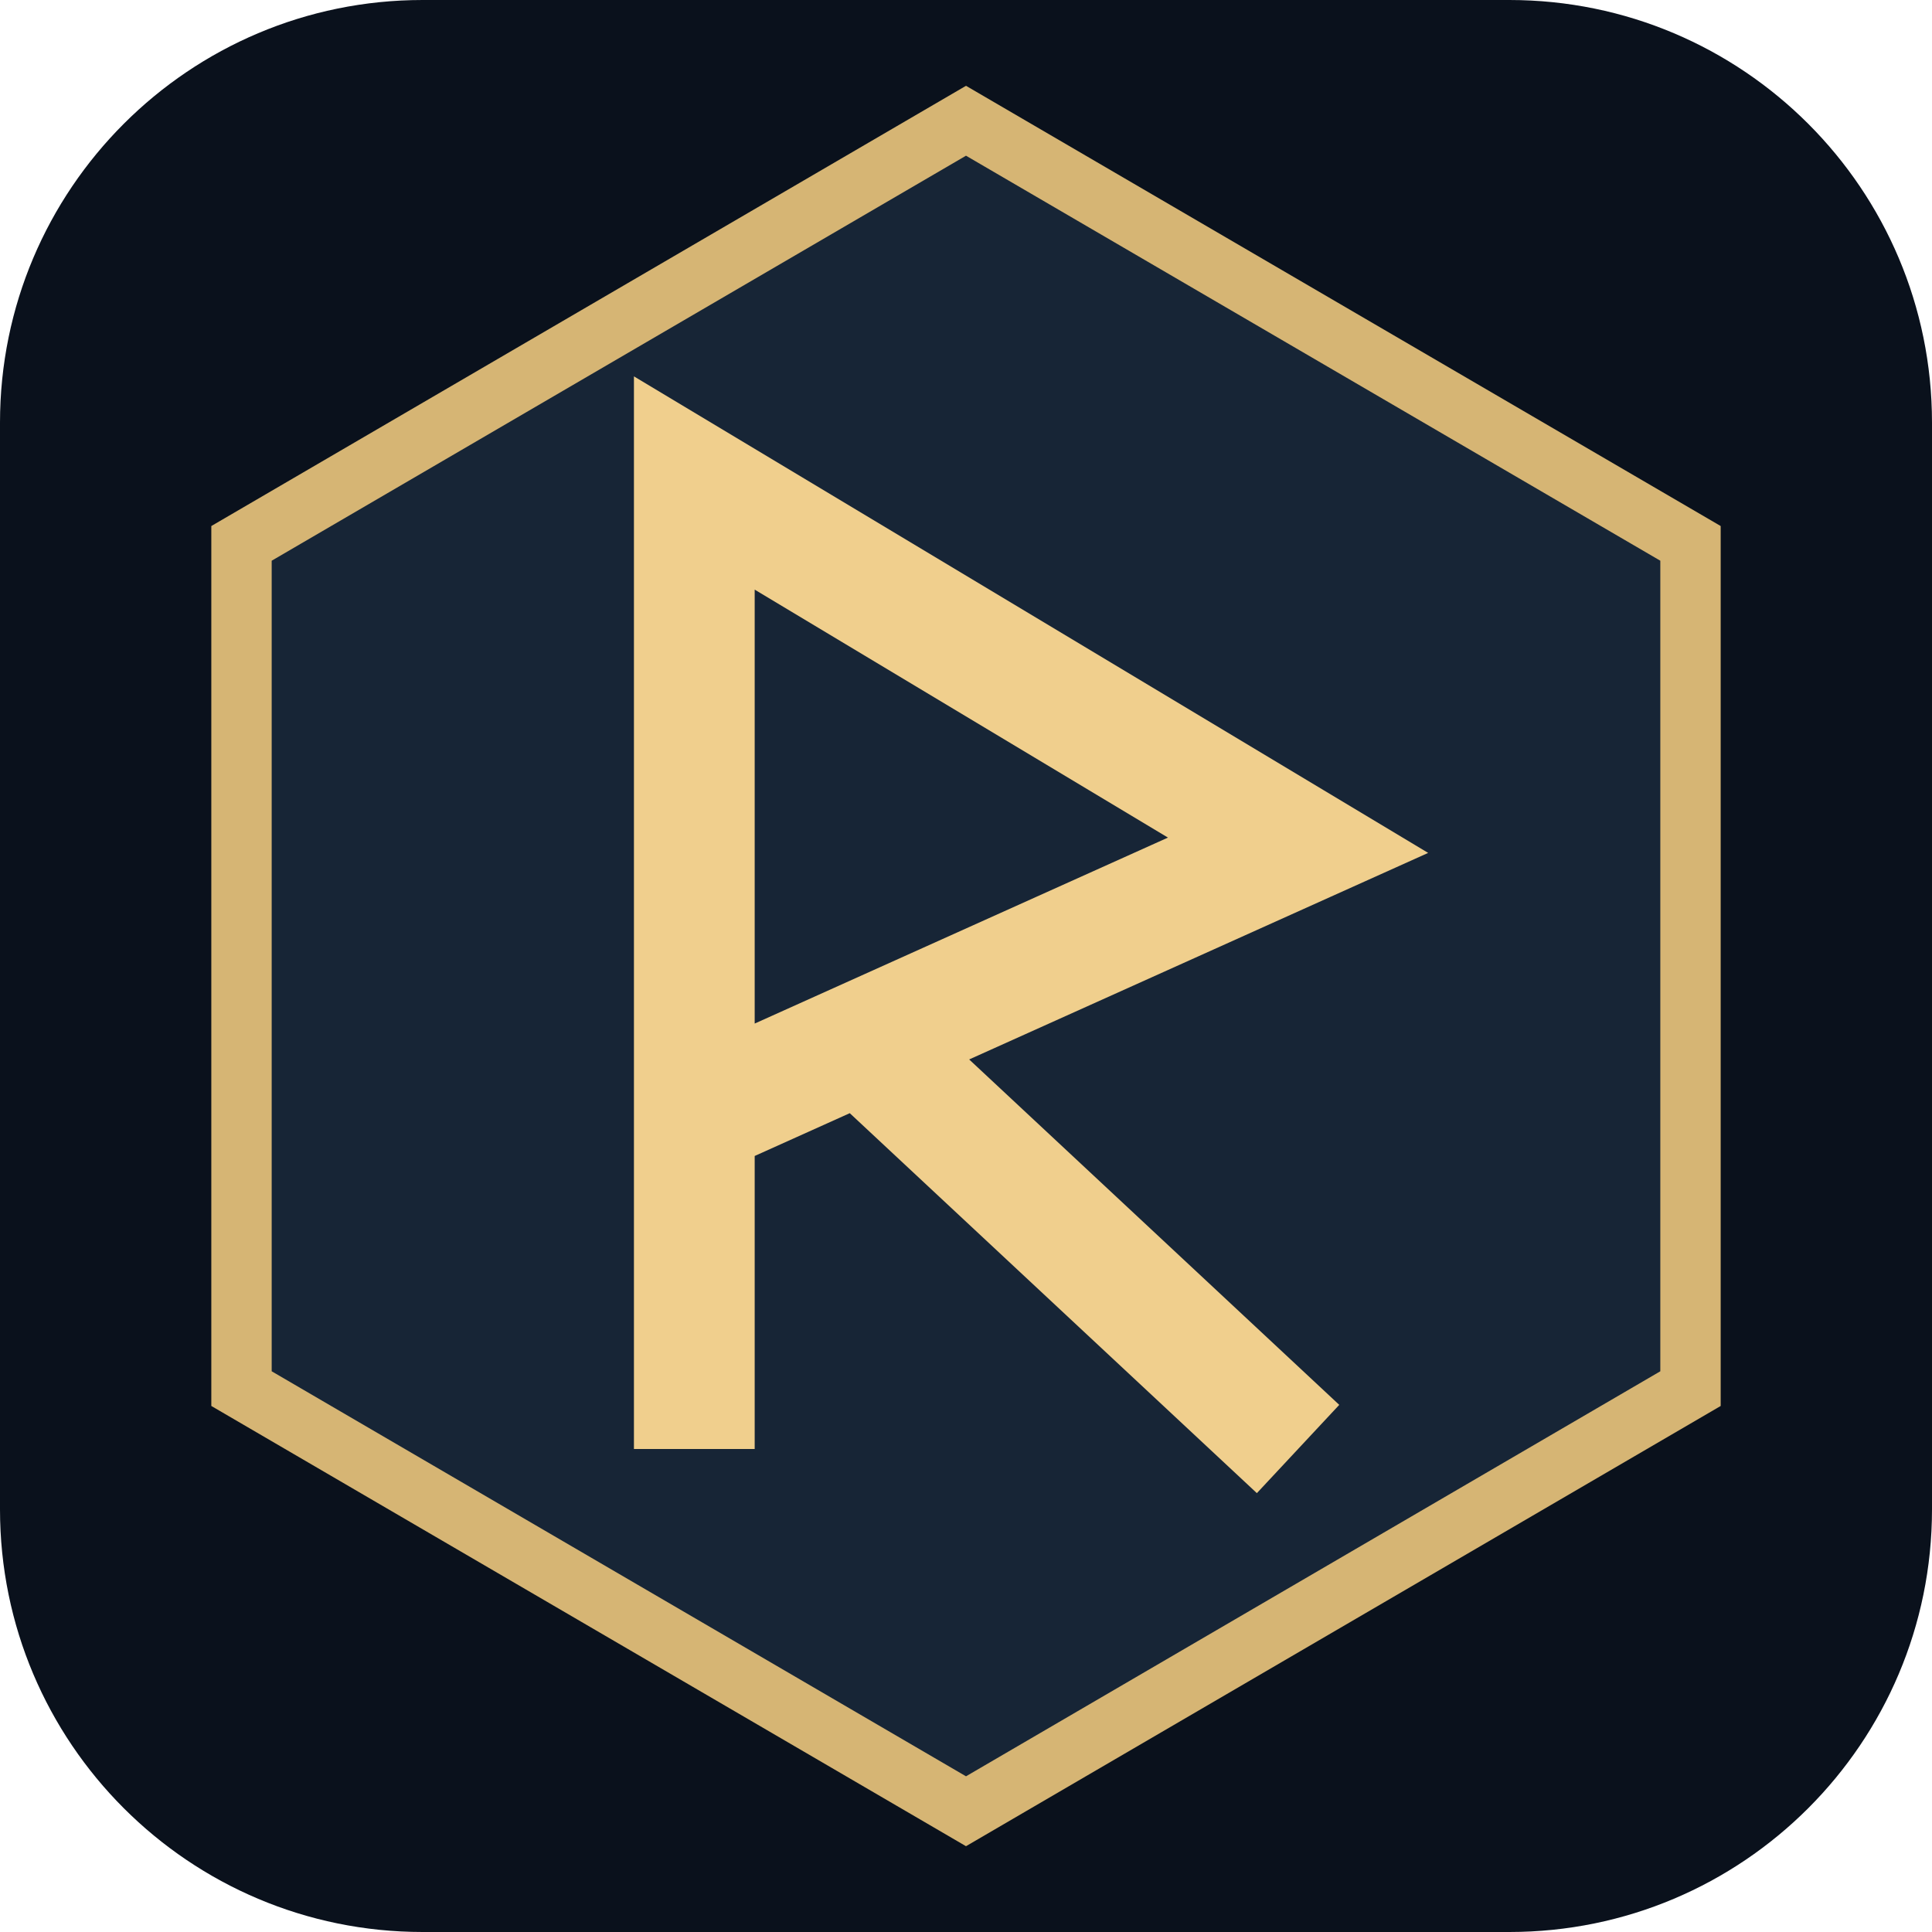
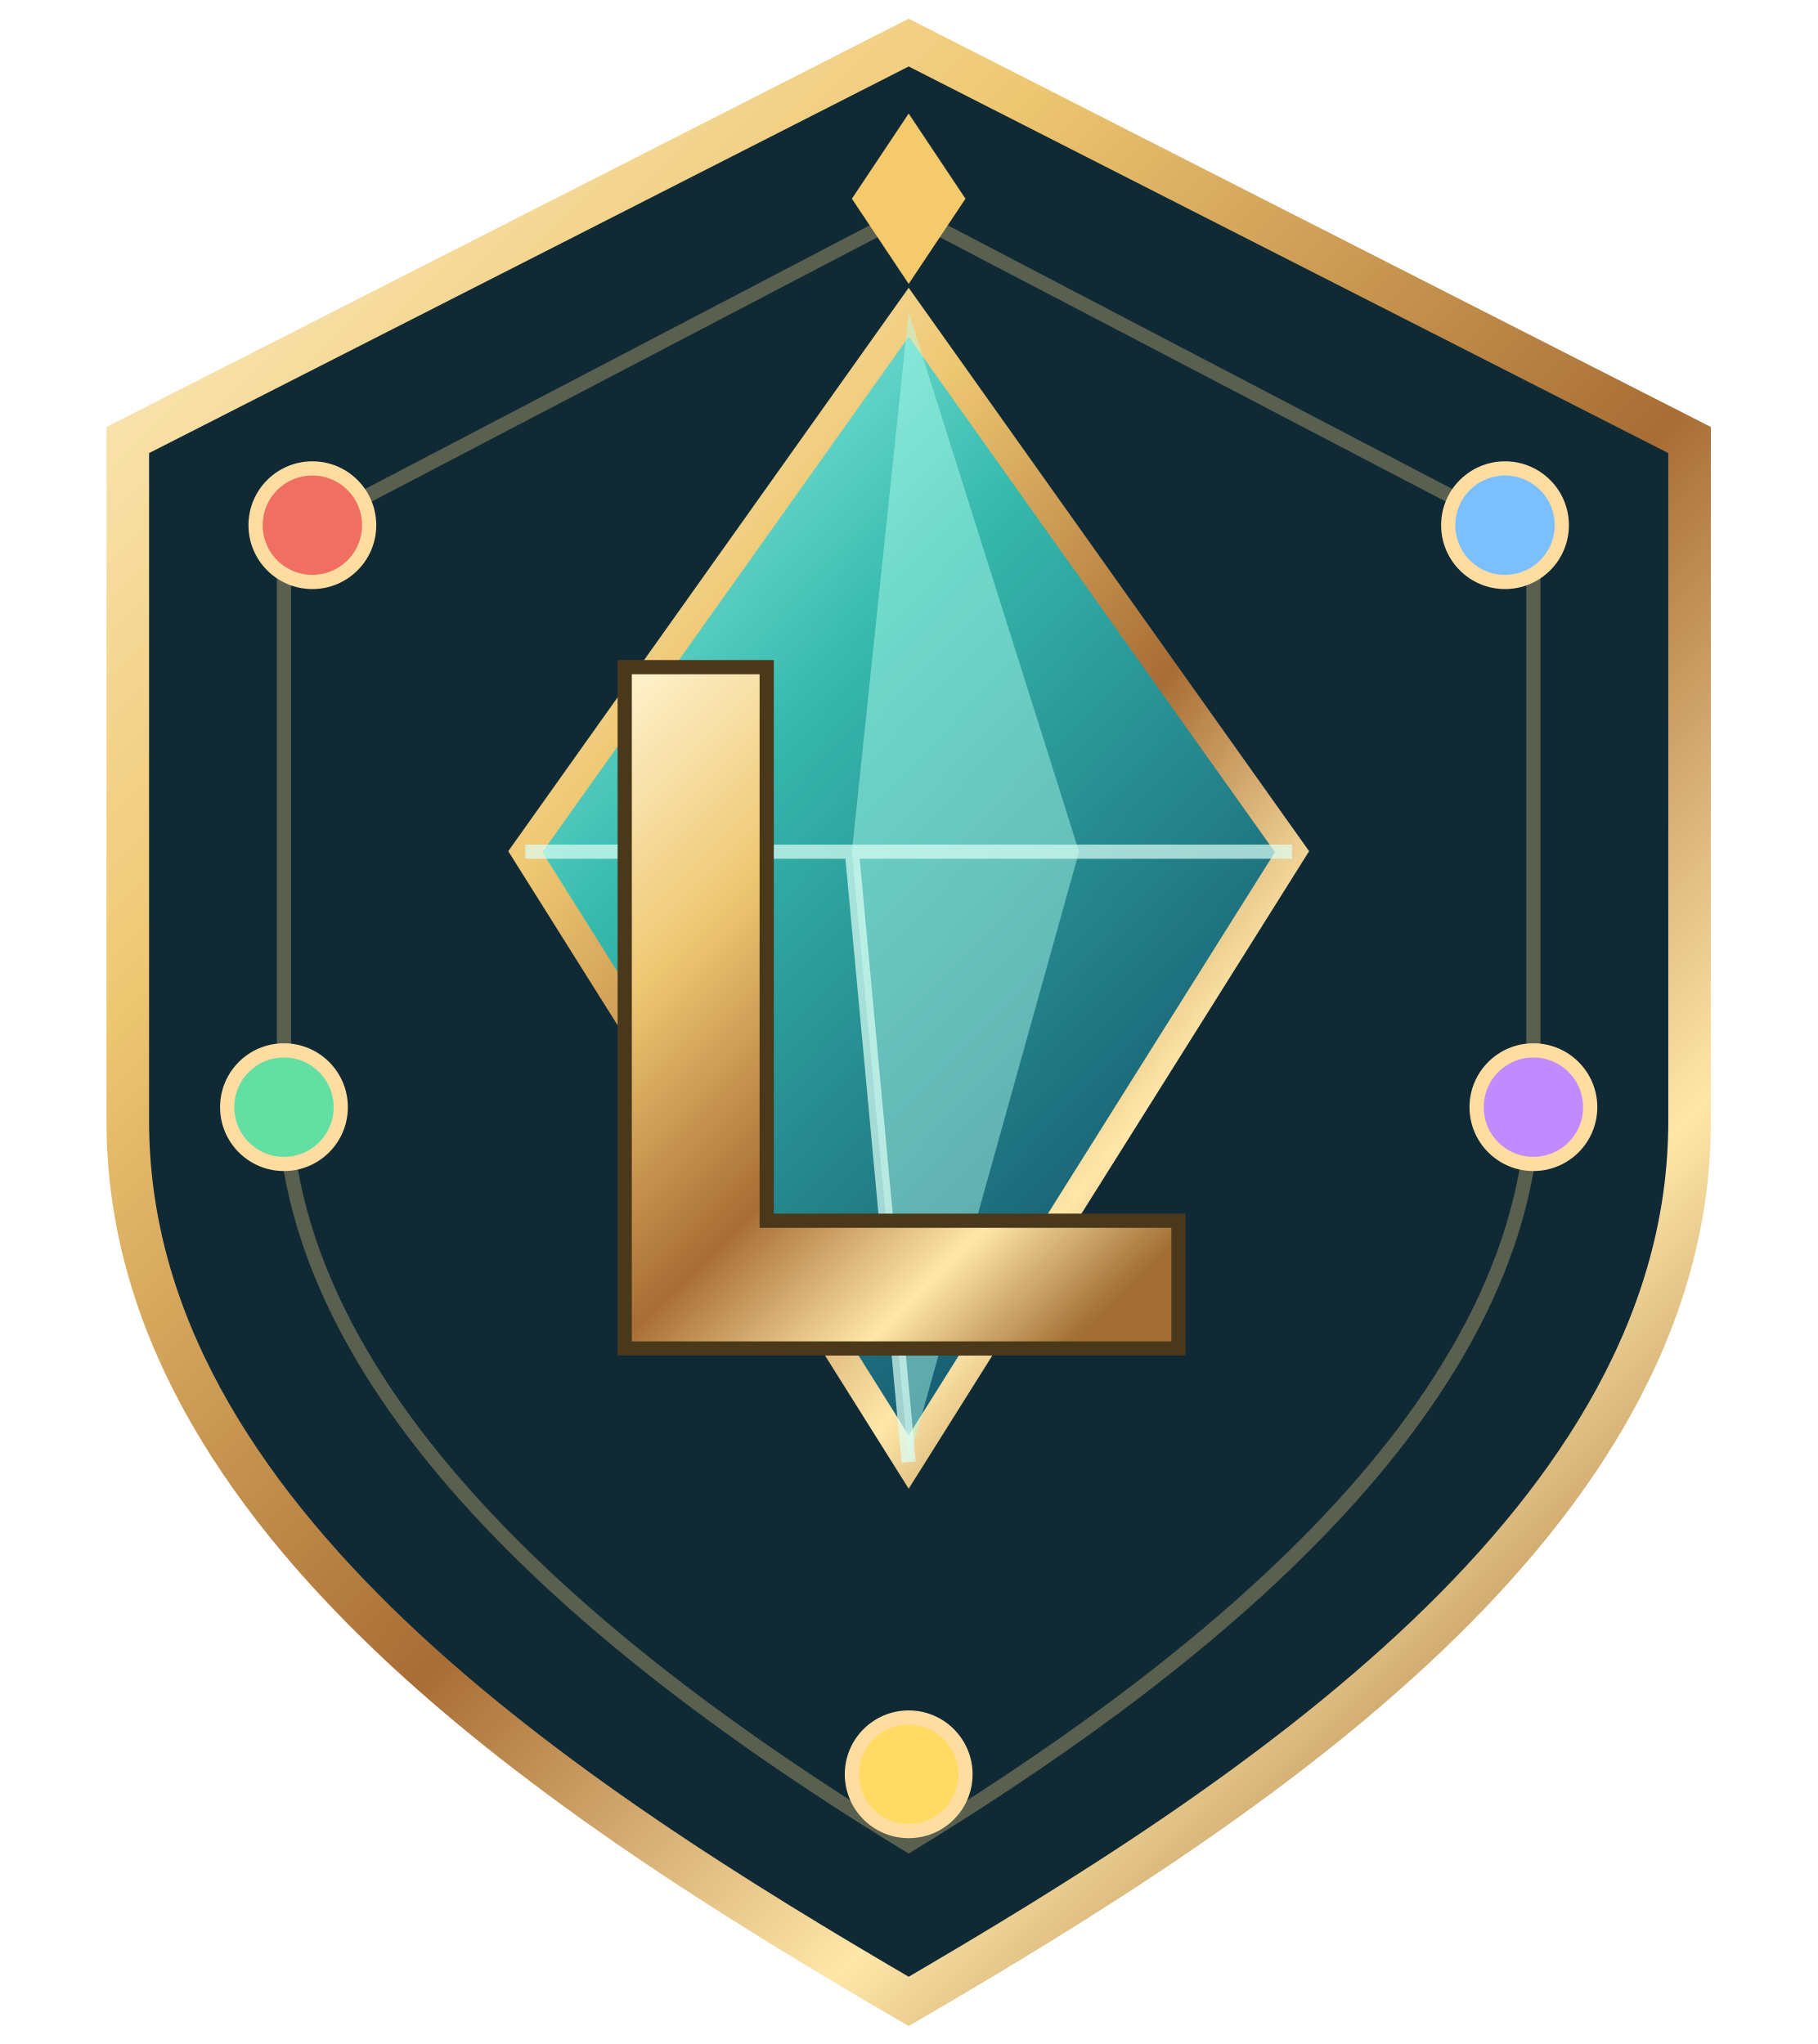
- <svg xmlns="http://www.w3.org/2000/svg" viewBox="0 0 64 64">
-   <rect width="64" height="64" rx="14" fill="#0a111c" />
-   <path d="M32 4 56 18v28L32 60 8 46V18Z" fill="#172536" stroke="#d6b574" stroke-width="2" />
-   <path d="M23 48V16l20 12-20 9m5-3 15 14" fill="none" stroke="#f0cf8d" stroke-width="4" />
+ <svg xmlns="http://www.w3.org/2000/svg" viewBox="0 0 128 144" role="img" aria-label="Legends five-element crest">
+   <defs>
+     <linearGradient id="gold" x2=".8" y2="1">
+       <stop stop-color="#fff3cf" />
+       <stop offset=".3" stop-color="#eec772" />
+       <stop offset=".6" stop-color="#a86d35" />
+       <stop offset=".82" stop-color="#ffe7a9" />
+       <stop offset="1" stop-color="#a26e35" />
+     </linearGradient>
+     <linearGradient id="jewel" x2=".7" y2="1">
+       <stop stop-color="#a7fff1" />
+       <stop offset=".4" stop-color="#36b9ad" />
+       <stop offset="1" stop-color="#124c67" />
+     </linearGradient>
+   </defs>
+   <path d="M64 3 119 31v48c0 28-31 48-55 62C40 127 9 107 9 79V31Z" fill="#102a35" stroke="url(#gold)" stroke-width="3" />
+   <path d="M64 15 108 38v39c0 23-26 42-44 53-18-11-44-30-44-53V38Z" fill="none" stroke="#e6c780" stroke-opacity=".35" />
+   <path d="m64 22 27 38-27 43-27-43Z" fill="url(#jewel)" stroke="url(#gold)" stroke-width="2" />
+   <path d="m64 22-4 38 4 43 12-43Z" fill="#b4ffed" opacity=".45" />
+   <path d="m37 60 23 0 4 43m-4-43 31 0" fill="none" stroke="#dcfff6" stroke-opacity=".7" />
+   <path d="M44 47v48h39v-9H54V47Z" fill="url(#gold)" stroke="#4a381a" stroke-width="1" />
+   <path d="m64 8 4 6-4 6-4-6Z" fill="#f4ca6d" />
+   <circle cx="22" cy="37" r="4" fill="#ef7062" stroke="#ffdda1" />
+   <circle cx="106" cy="37" r="4" fill="#7cbfff" stroke="#ffdda1" />
+   <circle cx="20" cy="78" r="4" fill="#63dfa3" stroke="#ffdda1" />
+   <circle cx="108" cy="78" r="4" fill="#c18aff" stroke="#ffdda1" />
+   <circle cx="64" cy="125" r="4" fill="#ffdb64" stroke="#ffdda1" />
</svg>
